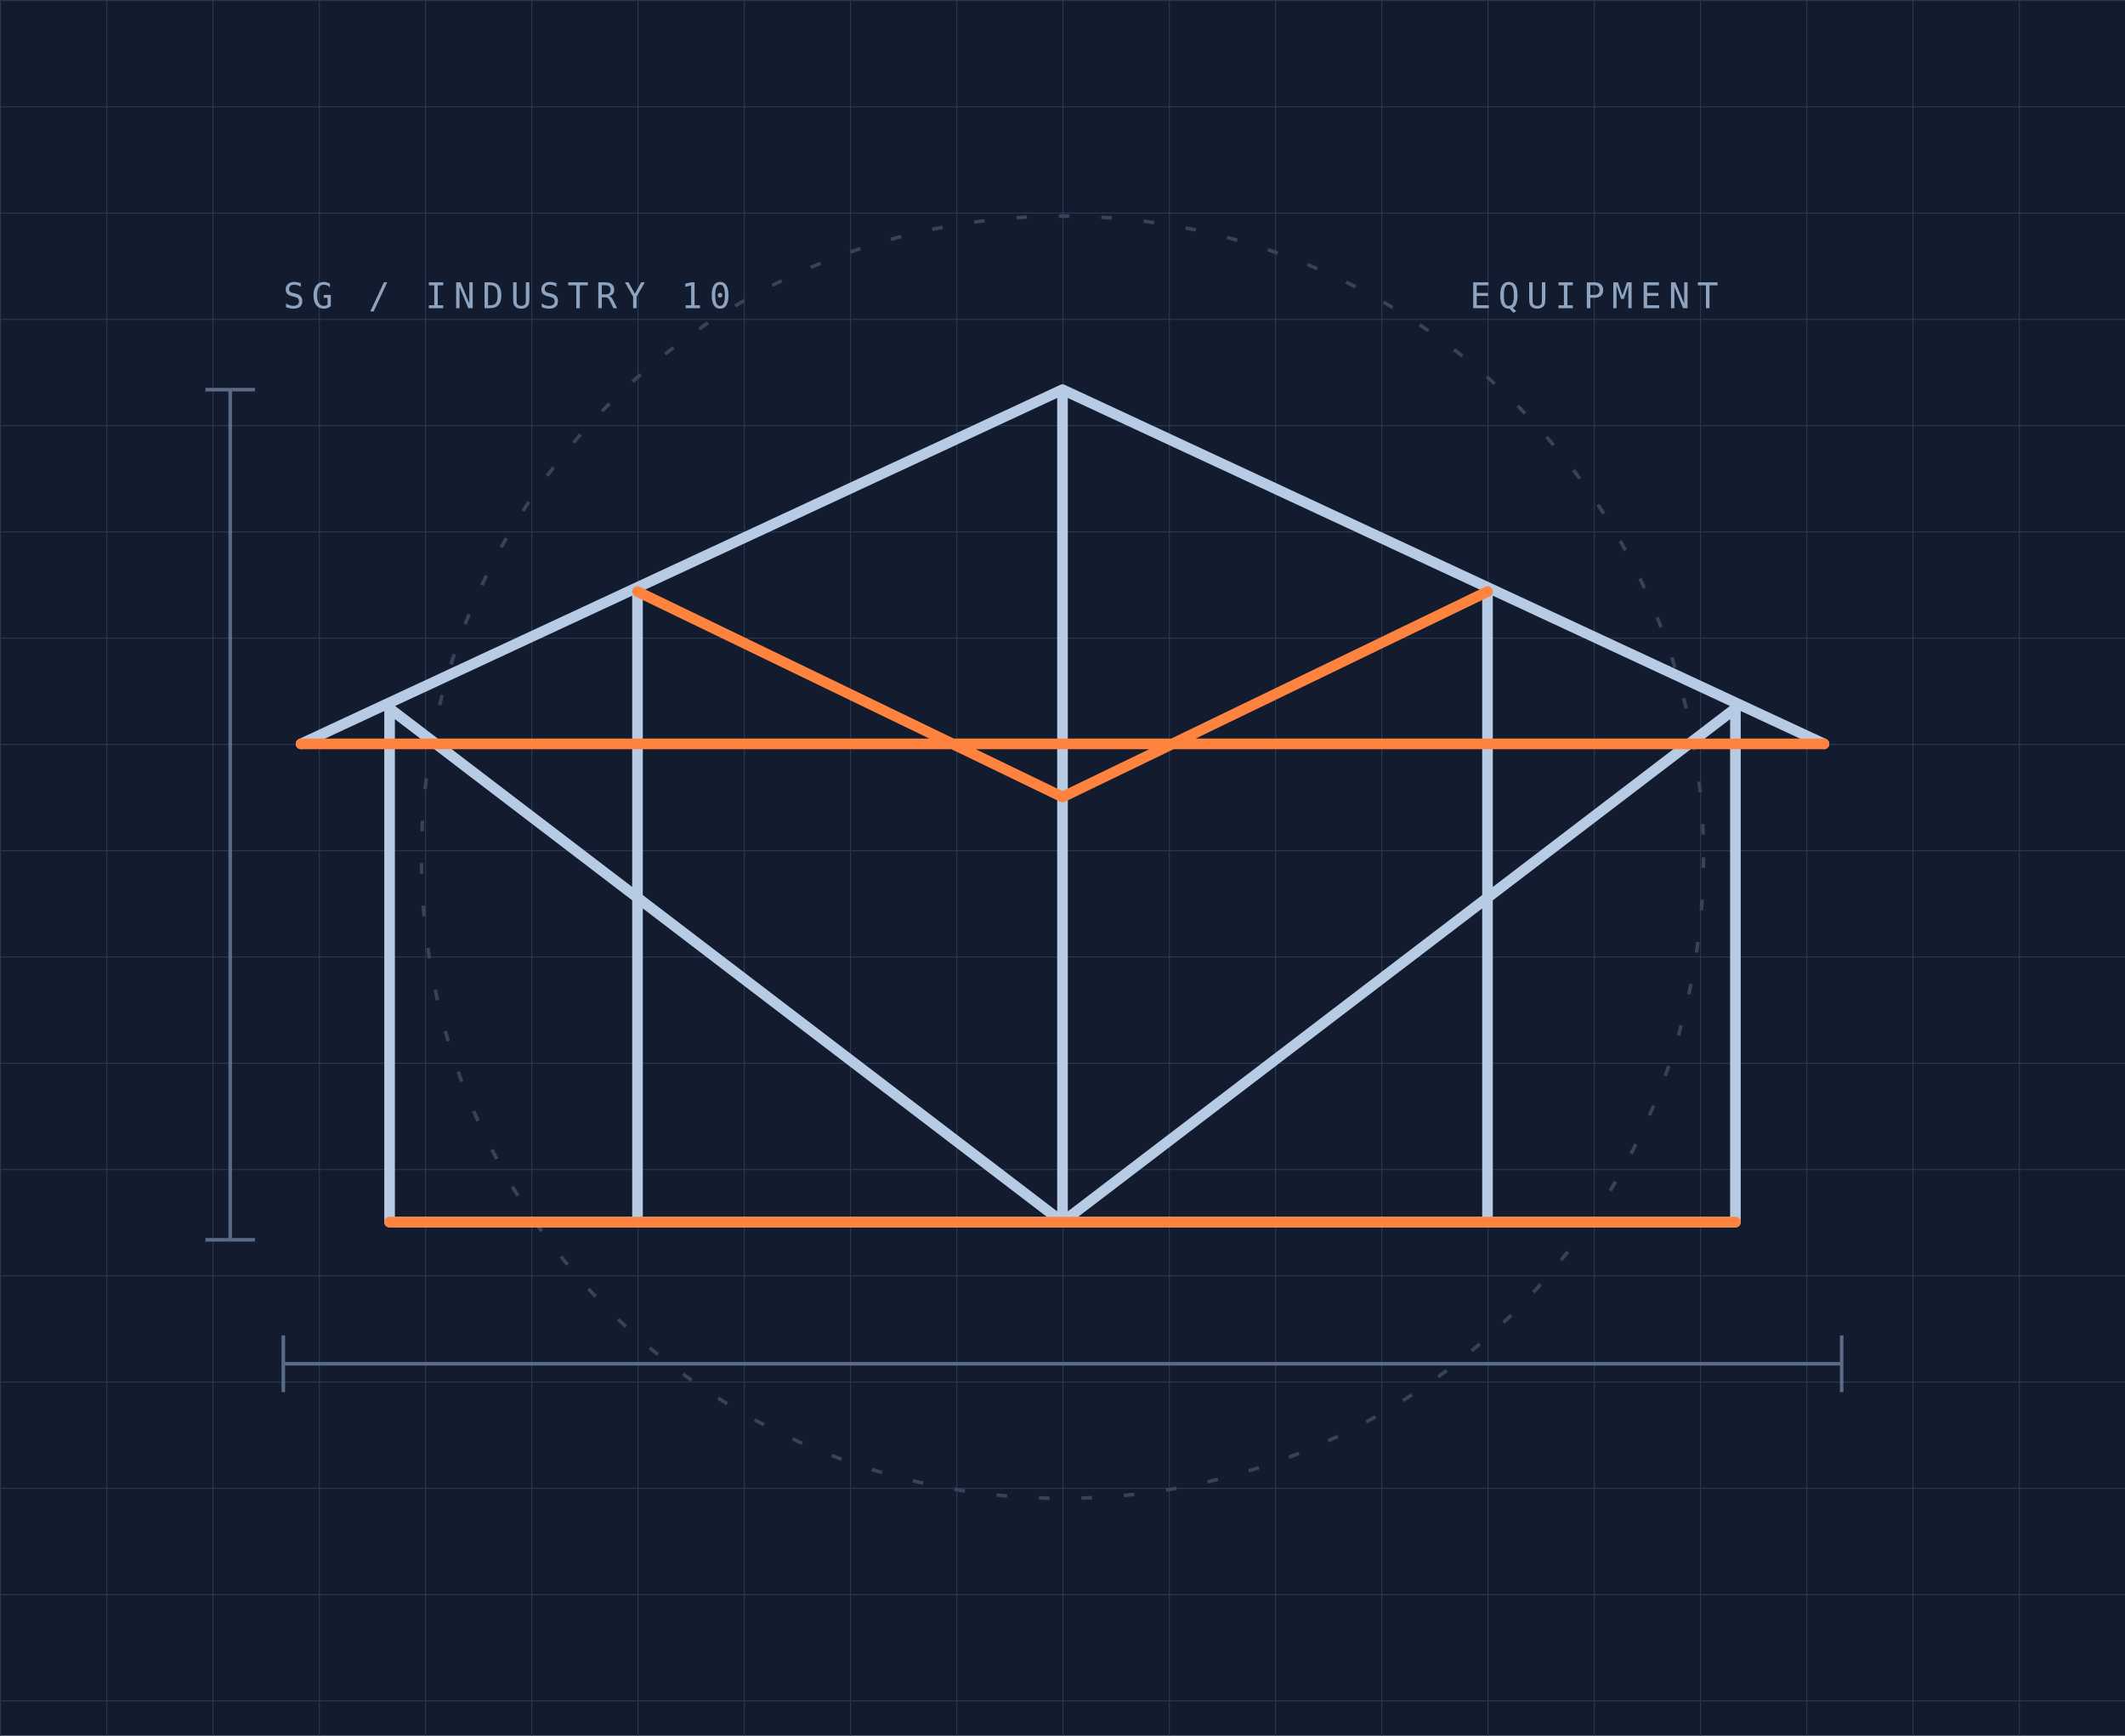
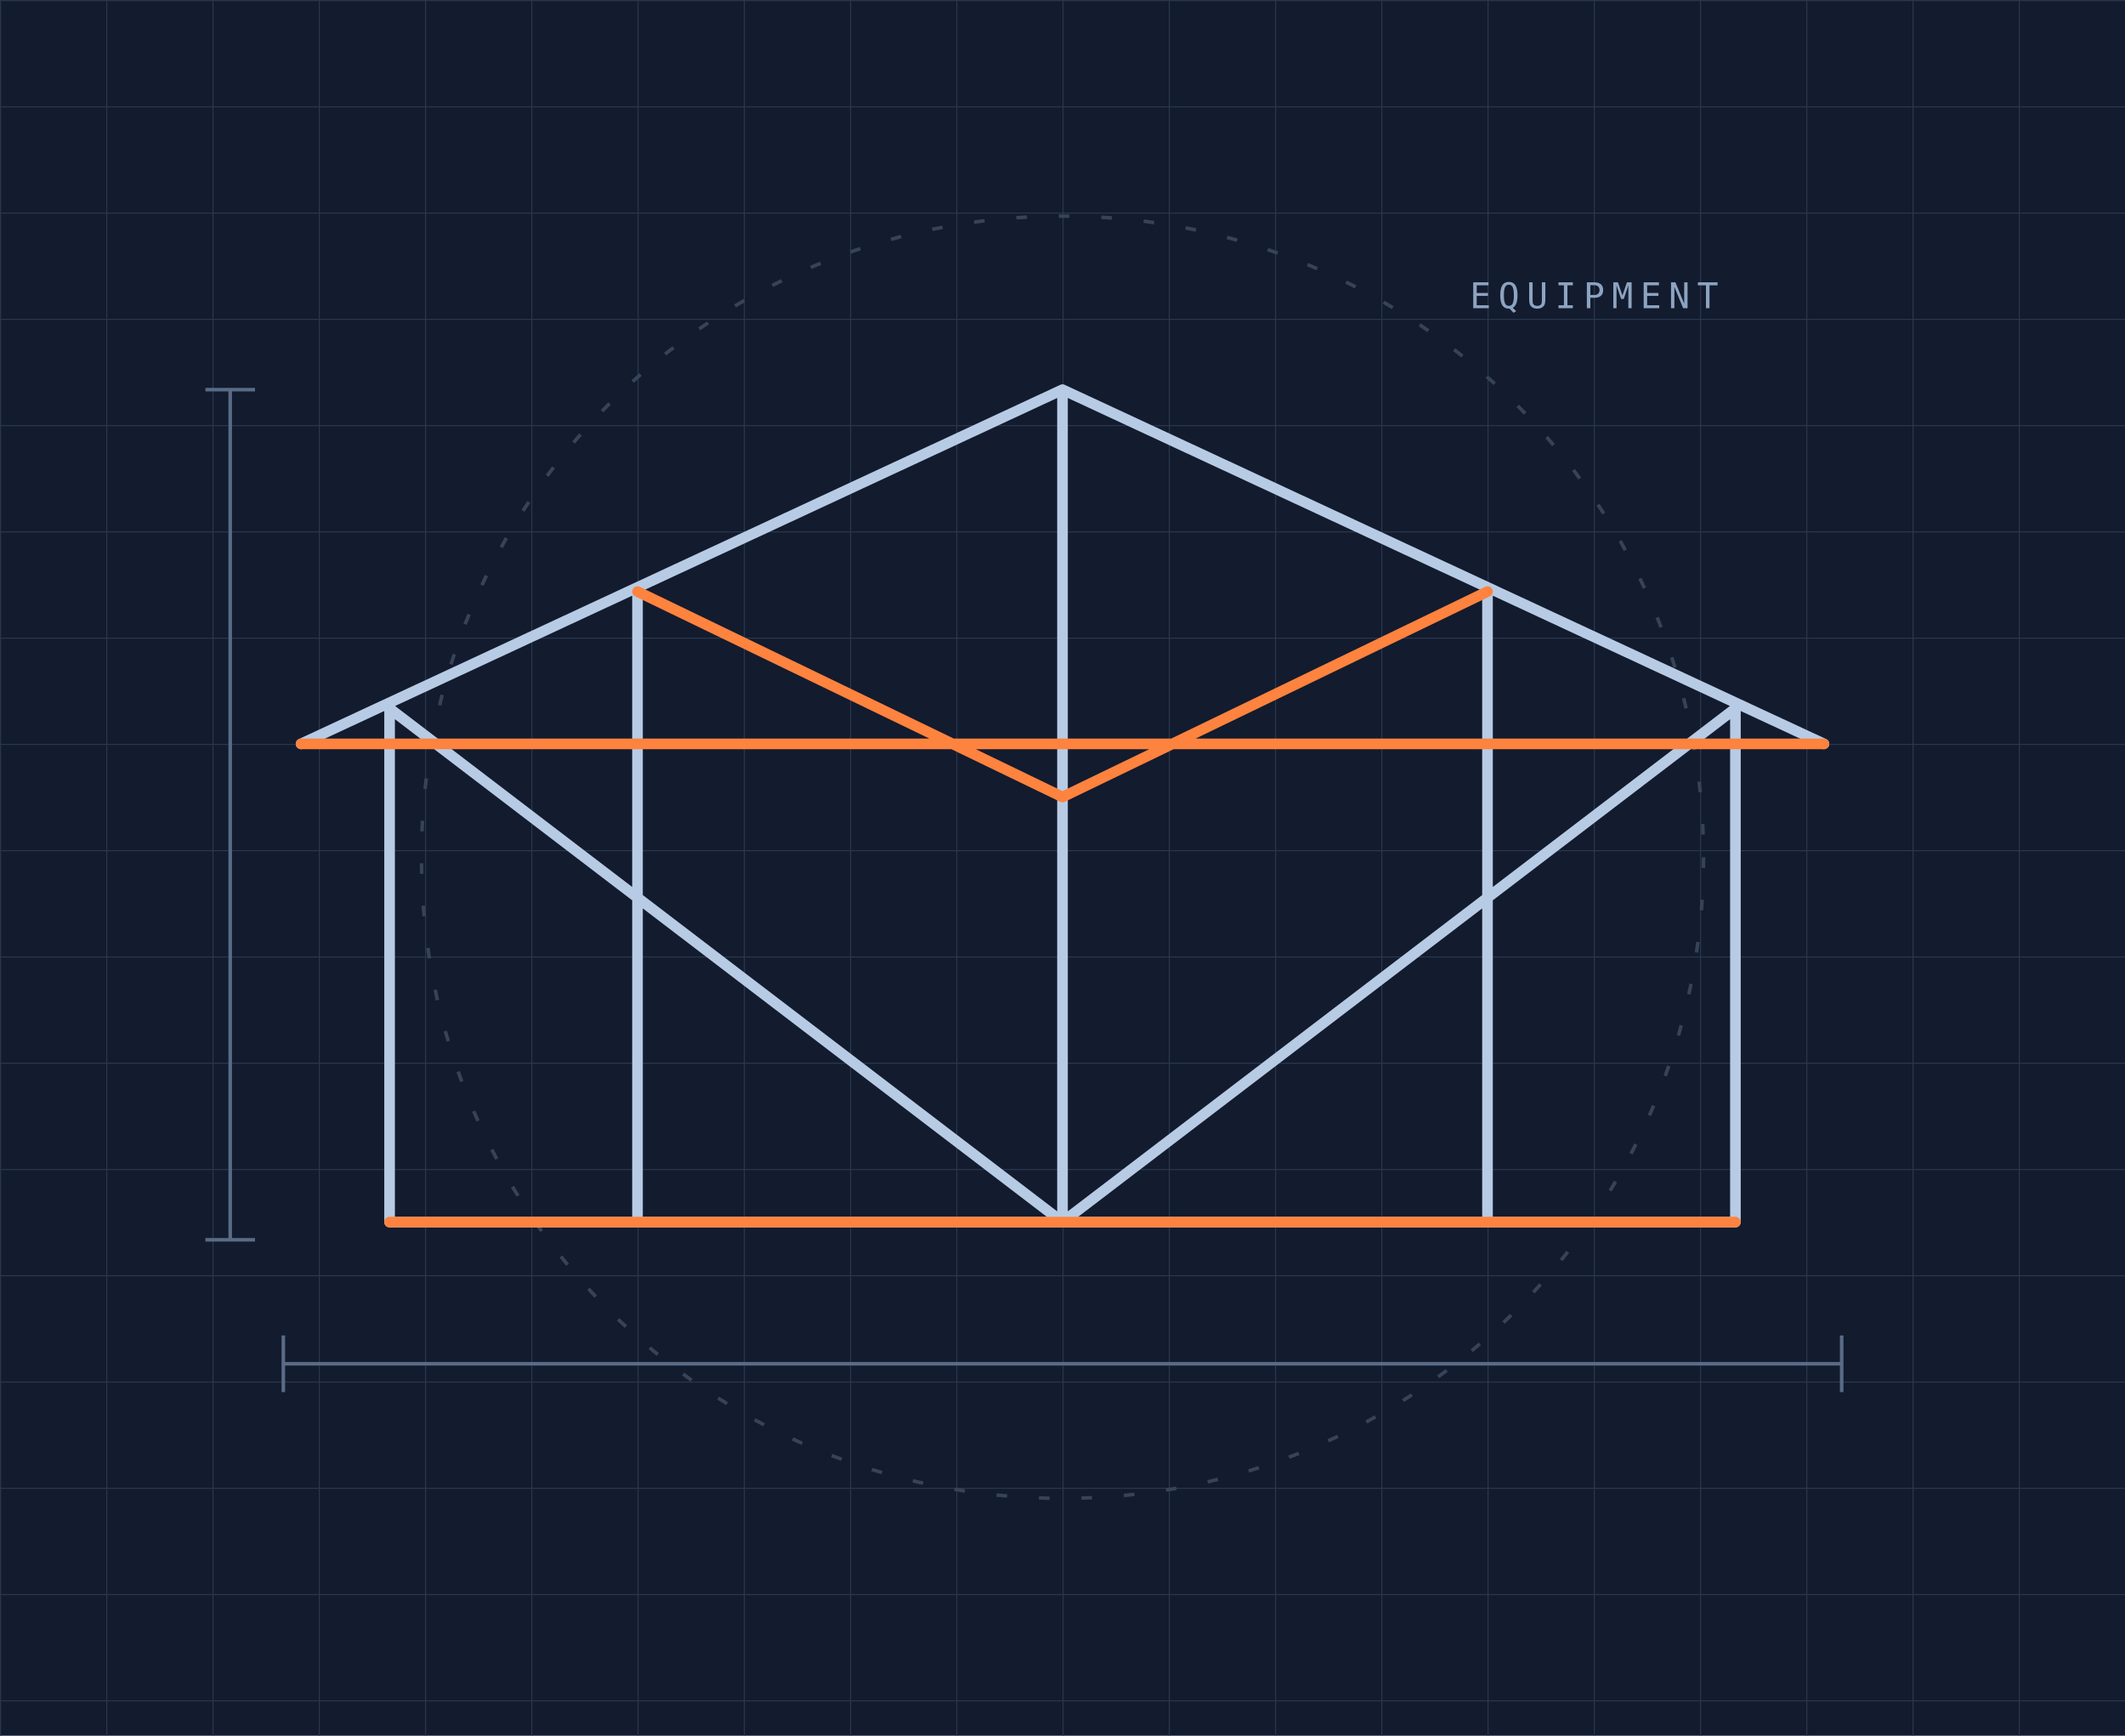
<svg xmlns="http://www.w3.org/2000/svg" viewBox="0 0 600 490" role="img" aria-labelledby="title">
  <defs>
    <pattern id="grid" width="30" height="30" patternUnits="userSpaceOnUse">
      <path d="M30 0H0V30" fill="none" stroke="#29374e" stroke-width=".6" />
    </pattern>
  </defs>
  <rect width="600" height="490" fill="#131b2e" />
  <rect width="600" height="490" fill="url(#grid)" />
  <circle cx="300" cy="242" r="181" fill="none" stroke="#364358" stroke-dasharray="3 9" />
  <style>.hot{stroke:#fd833f}</style>
  <g stroke="#b7cbe5" stroke-width="3" fill="none" stroke-linecap="round" stroke-linejoin="round">
    <path d="M85 210l215-100 215 100M110 200v145M490 200v145M300 110v235M110 345h380M110 200l190 145M490 200L300 345M180 167v178M420 167v178" />
    <path class="hot" d="M85 210h430M110 345h380M180 167l120 58 120-58" />
  </g>
  <g stroke="#596b86" fill="none">
    <path d="M80 385H520M80 377v16M520 377v16M65 110v240M58 110h14M58 350h14" />
  </g>
  <g fill="#8da3c0" font-family="monospace" font-size="10" letter-spacing="2">
-     <text x="80" y="87">SG / INDUSTRY 10</text>
    <text x="415" y="87">EQUIPMENT</text>
  </g>
</svg>
